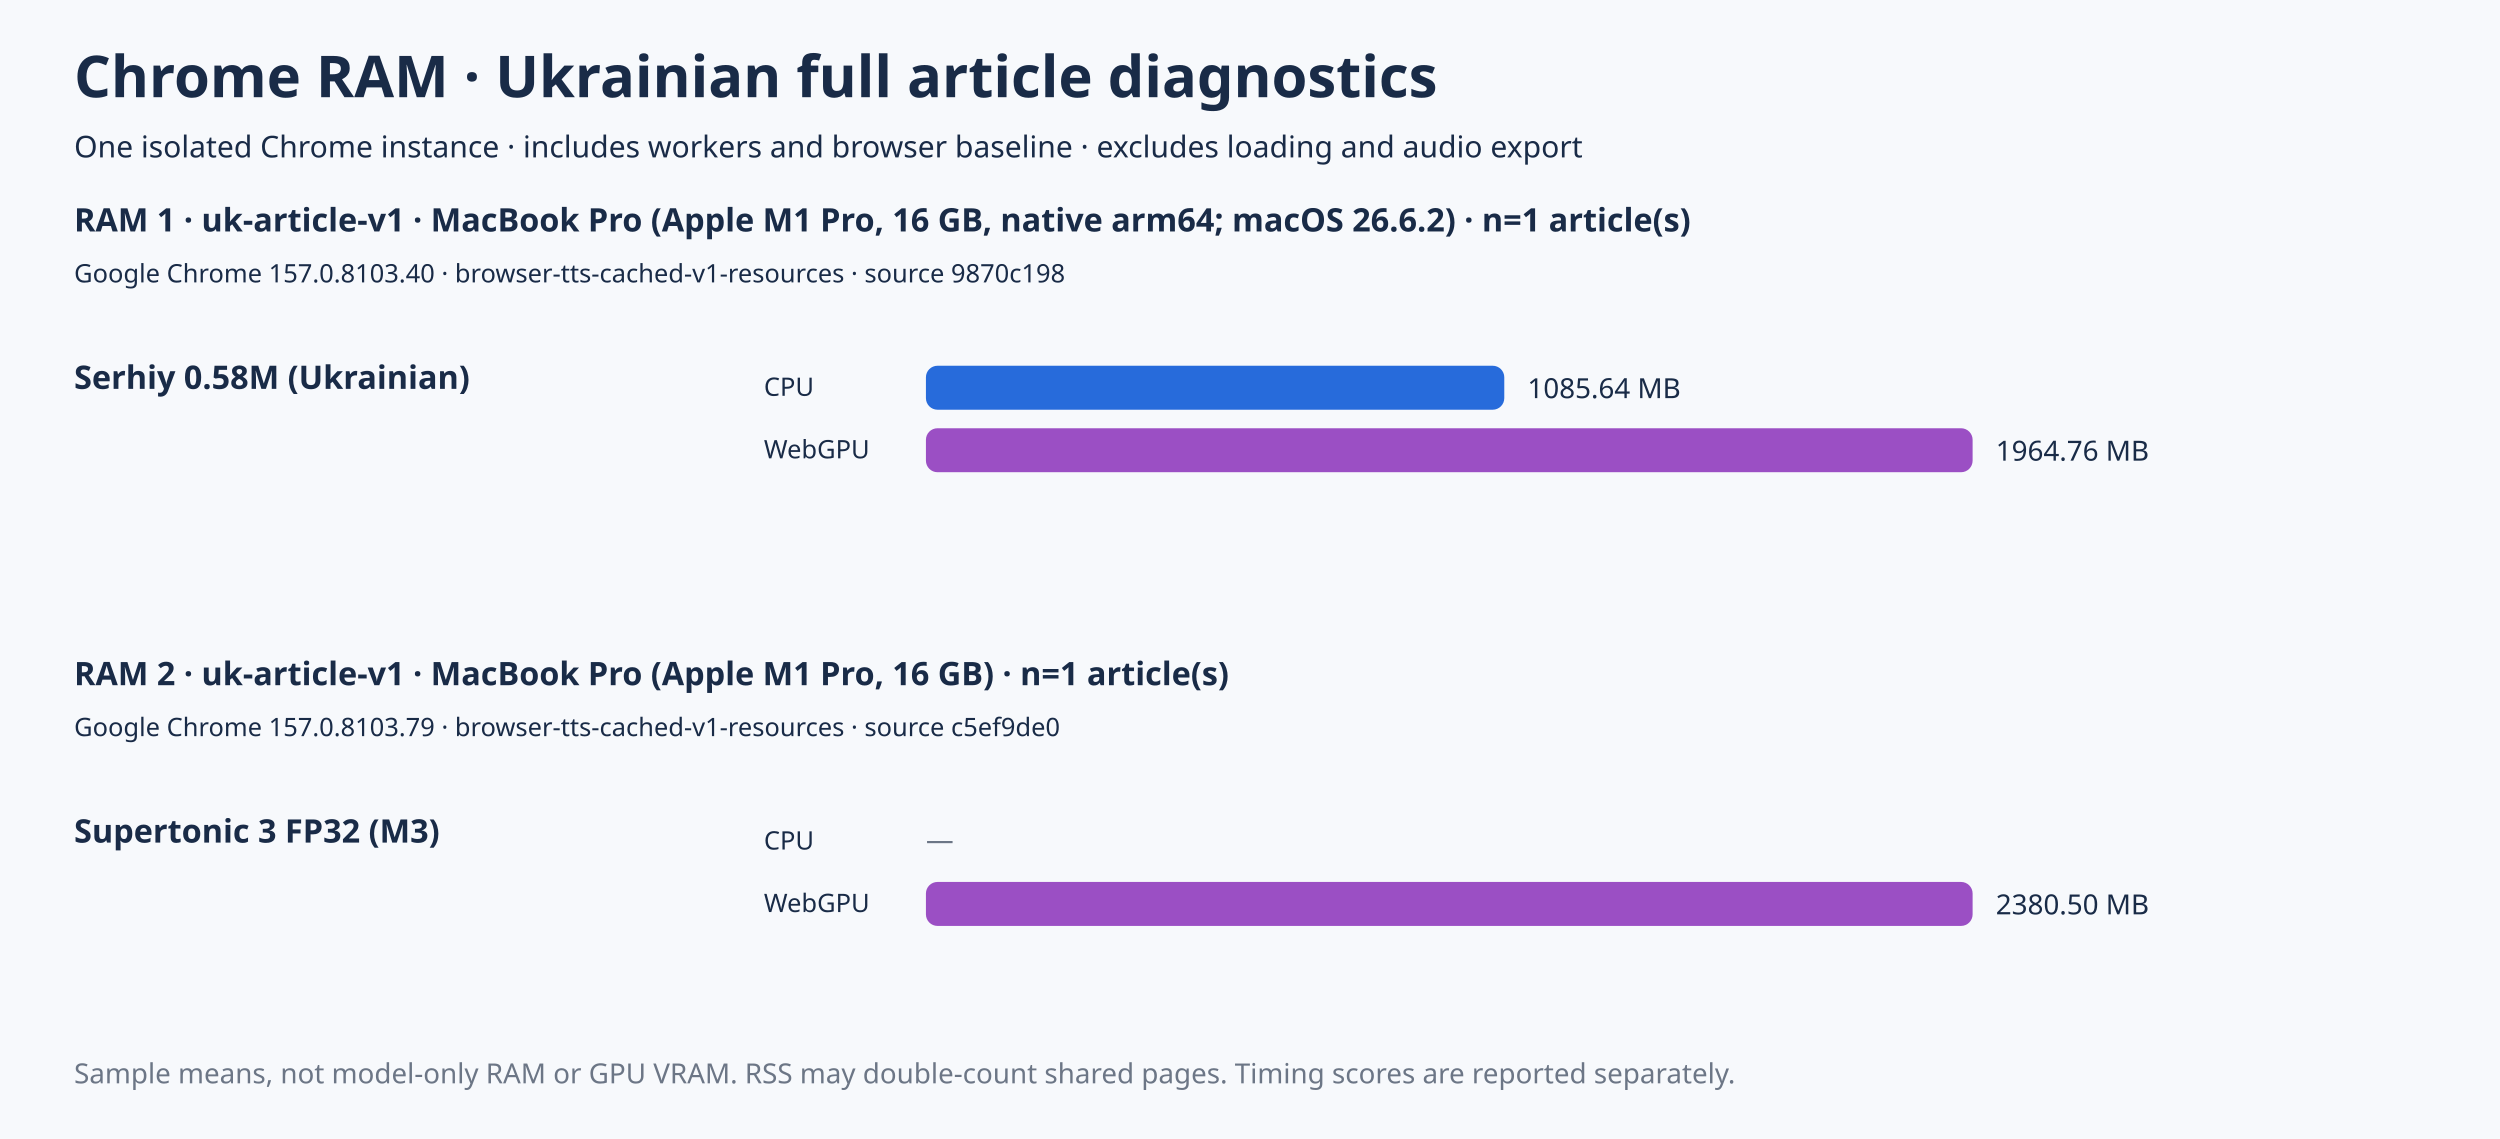
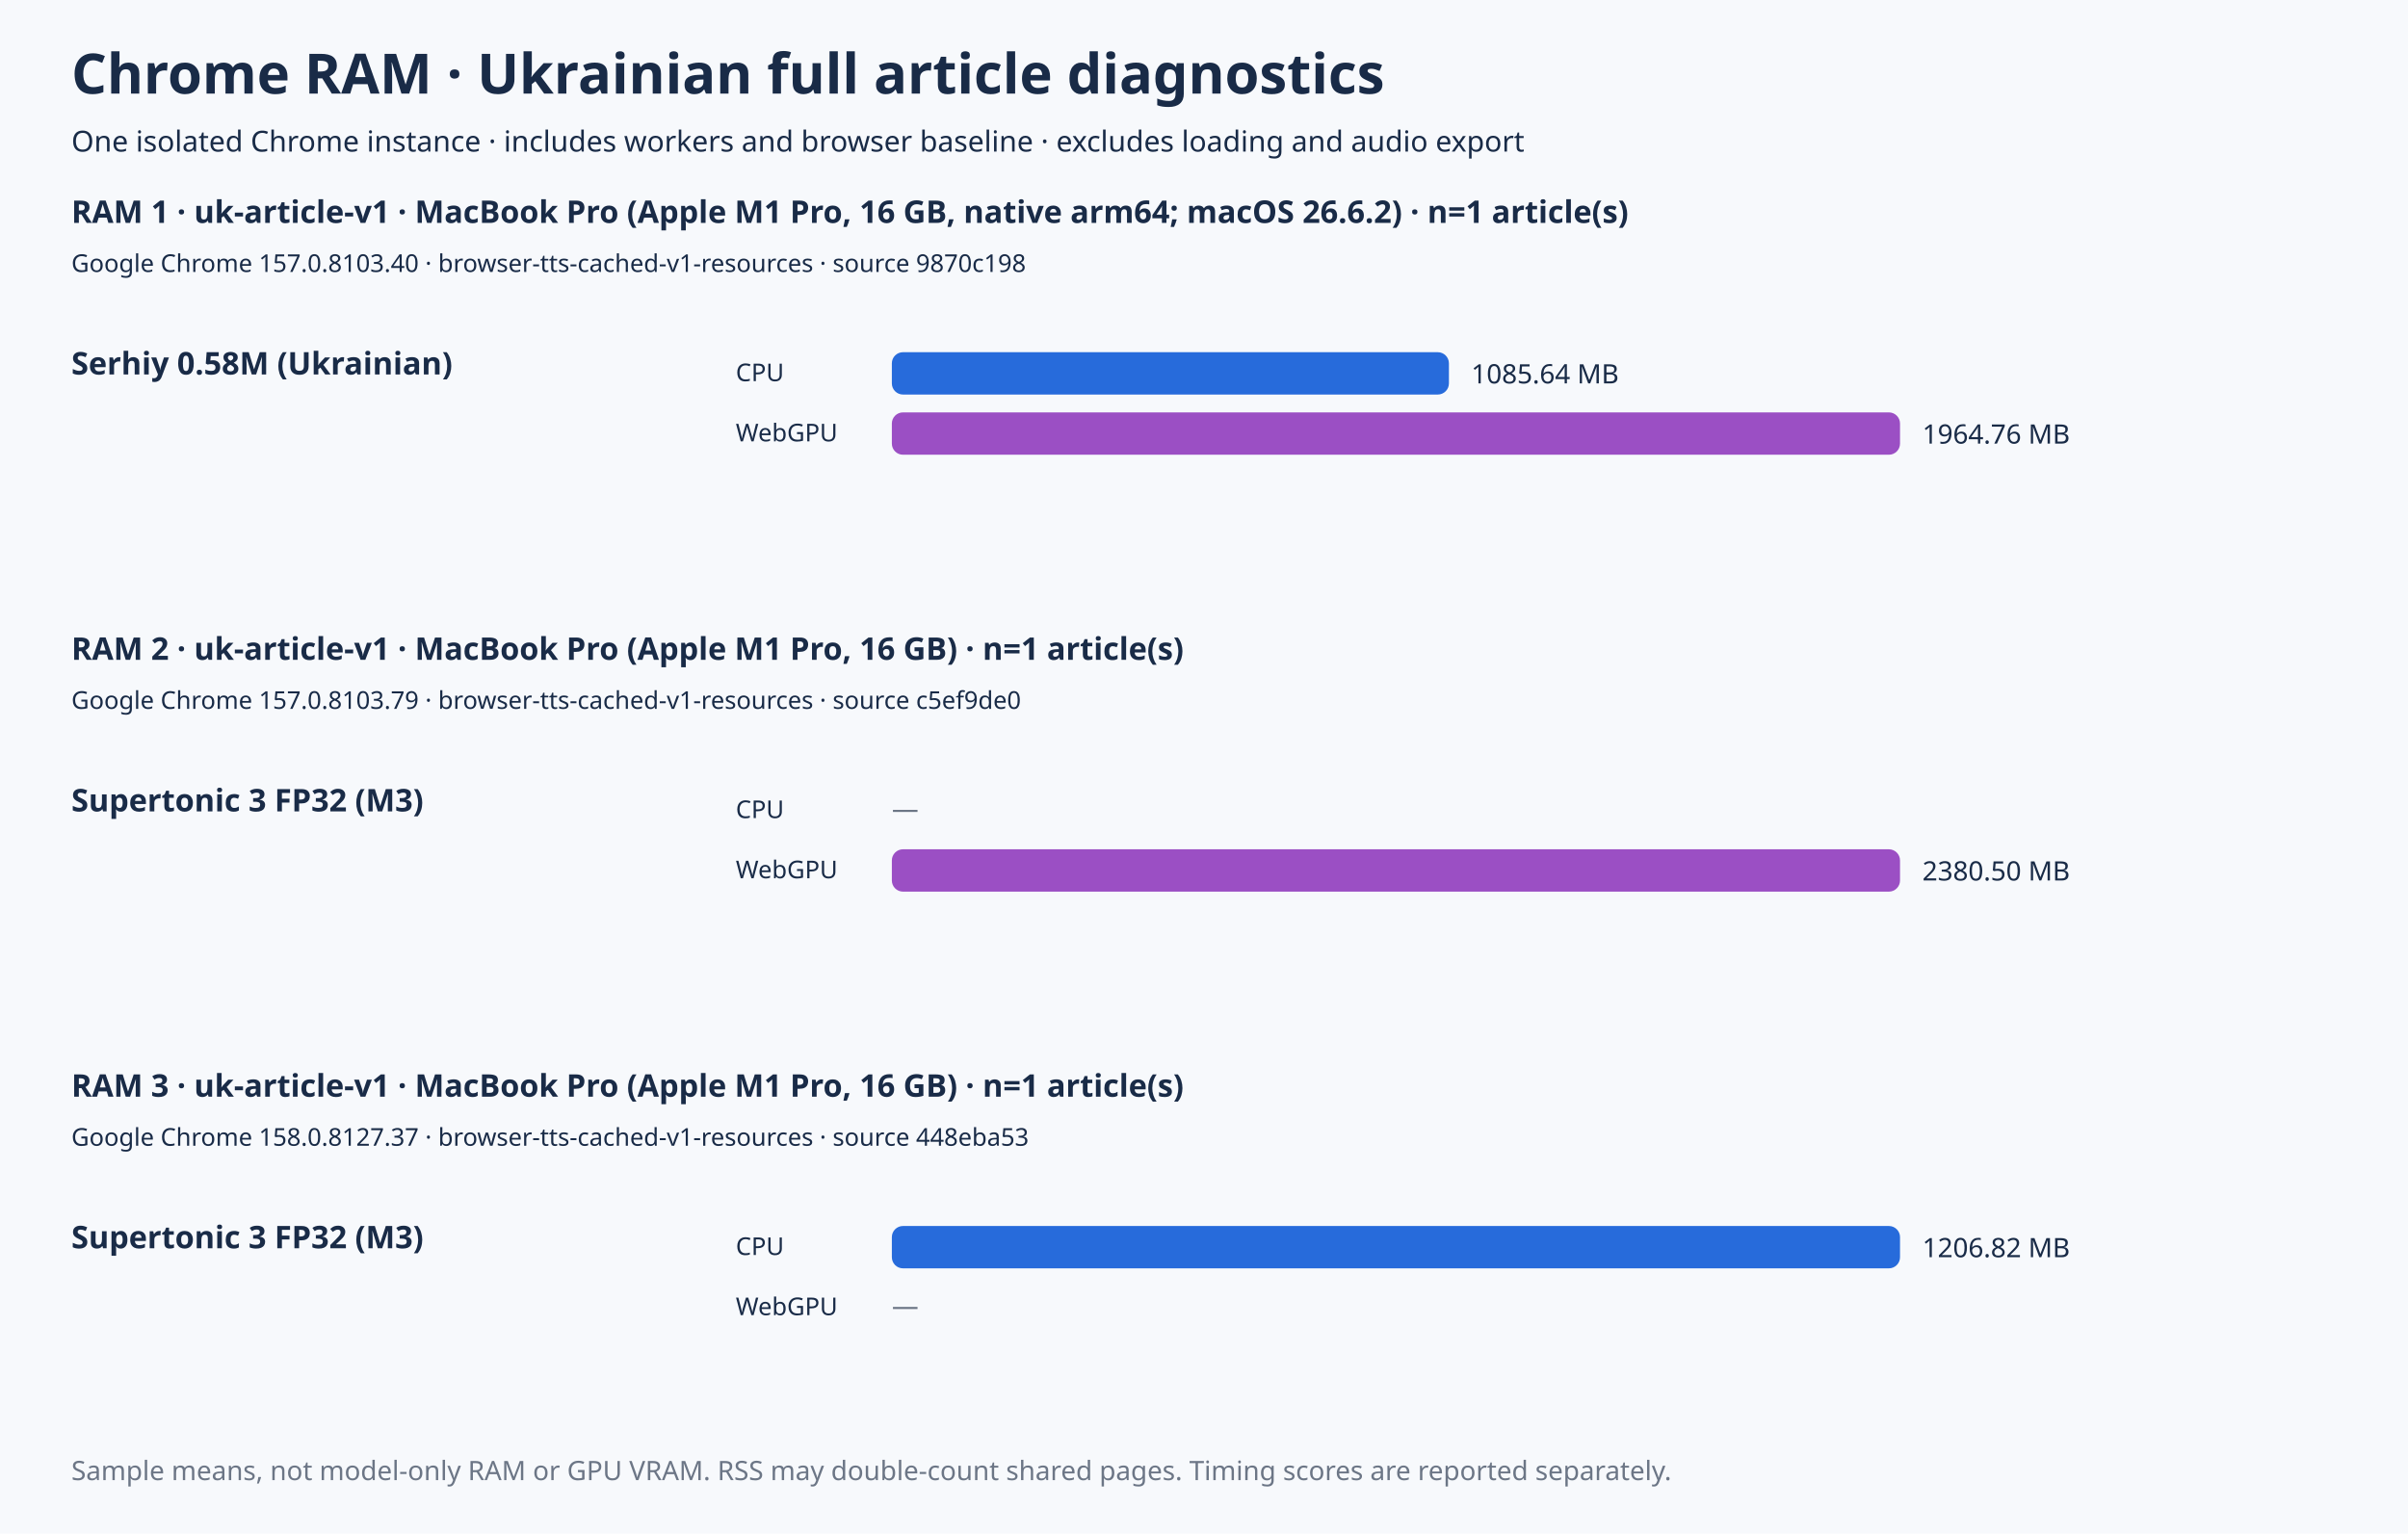
- <svg xmlns="http://www.w3.org/2000/svg" width="1080" height="492" viewBox="0 0 1080 492" role="img" aria-labelledby="title desc">
+ <svg xmlns="http://www.w3.org/2000/svg" width="1080" height="688" viewBox="0 0 1080 688" role="img" aria-labelledby="title desc">
  <rect width="100%" height="100%" fill="#f7f9fc" />
  <g font-family="system-ui,sans-serif" fill="#192b47">
    <text x="32" y="42" font-size="25" font-weight="700">Chrome RAM · Ukrainian full article diagnostics</text>
    <text x="32" y="68" font-size="13">One isolated Chrome instance · includes workers and browser baseline · excludes loading and audio export</text>
    <text x="32" y="100" font-size="14" font-weight="700">RAM 1 · uk-article-v1 · MacBook Pro (Apple M1 Pro, 16 GB, native arm64; macOS 26.6.2) · n=1 article(s)</text>
    <text x="32" y="122" font-size="11">Google Chrome 157.0.8103.40 · browser-tts-cached-v1-resources · source 9870c198</text>
    <text x="32" y="168" font-size="14" font-weight="600">Serhiy 0.58M (Ukrainian)</text>
    <text x="330" y="171" font-size="11">CPU</text>
    <rect x="400" y="158" width="249.85" height="19" rx="5" fill="#276bdb" />
    <text x="659.85" y="172" font-size="12">1085.64 MB</text>
    <text x="330" y="198" font-size="11">WebGPU</text>
    <rect x="400" y="185" width="452.17" height="19" rx="5" fill="#9b4fc4" />
    <text x="862.17" y="199" font-size="12">1964.76 MB</text>
    <text x="32" y="296" font-size="14" font-weight="700">RAM 2 · uk-article-v1 · MacBook Pro (Apple M1 Pro, 16 GB) · n=1 article(s)</text>
    <text x="32" y="318" font-size="11">Google Chrome 157.0.8103.79 · browser-tts-cached-v1-resources · source c5ef9de0</text>
    <text x="32" y="364" font-size="14" font-weight="600">Supertonic 3 FP32 (M3)</text>
    <text x="330" y="367" font-size="11">CPU</text>
    <text x="400" y="367" font-size="12" fill="#6c7686">—</text>
    <text x="330" y="394" font-size="11">WebGPU</text>
    <rect x="400" y="381" width="452.17" height="19" rx="5" fill="#9b4fc4" />
    <text x="862.17" y="395" font-size="12">2380.50 MB</text>
-     <text x="32" y="468" font-size="12" fill="#6c7686">Sample means, not model-only RAM or GPU VRAM. RSS may double-count shared pages. Timing scores are reported separately.</text>
+     <text x="32" y="492" font-size="14" font-weight="700">RAM 3 · uk-article-v1 · MacBook Pro (Apple M1 Pro, 16 GB) · n=1 article(s)</text>
+     <text x="32" y="514" font-size="11">Google Chrome 158.0.8127.37 · browser-tts-cached-v1-resources · source 448eba53</text>
+     <text x="32" y="560" font-size="14" font-weight="600">Supertonic 3 FP32 (M3)</text>
+     <text x="330" y="563" font-size="11">CPU</text>
+     <rect x="400" y="550" width="452.17" height="19" rx="5" fill="#276bdb" />
+     <text x="862.17" y="564" font-size="12">1206.82 MB</text>
+     <text x="330" y="590" font-size="11">WebGPU</text>
+     <text x="400" y="590" font-size="12" fill="#6c7686">—</text>
+     <text x="32" y="664" font-size="12" fill="#6c7686">Sample means, not model-only RAM or GPU VRAM. RSS may double-count shared pages. Timing scores are reported separately.</text>
  </g>
</svg>
